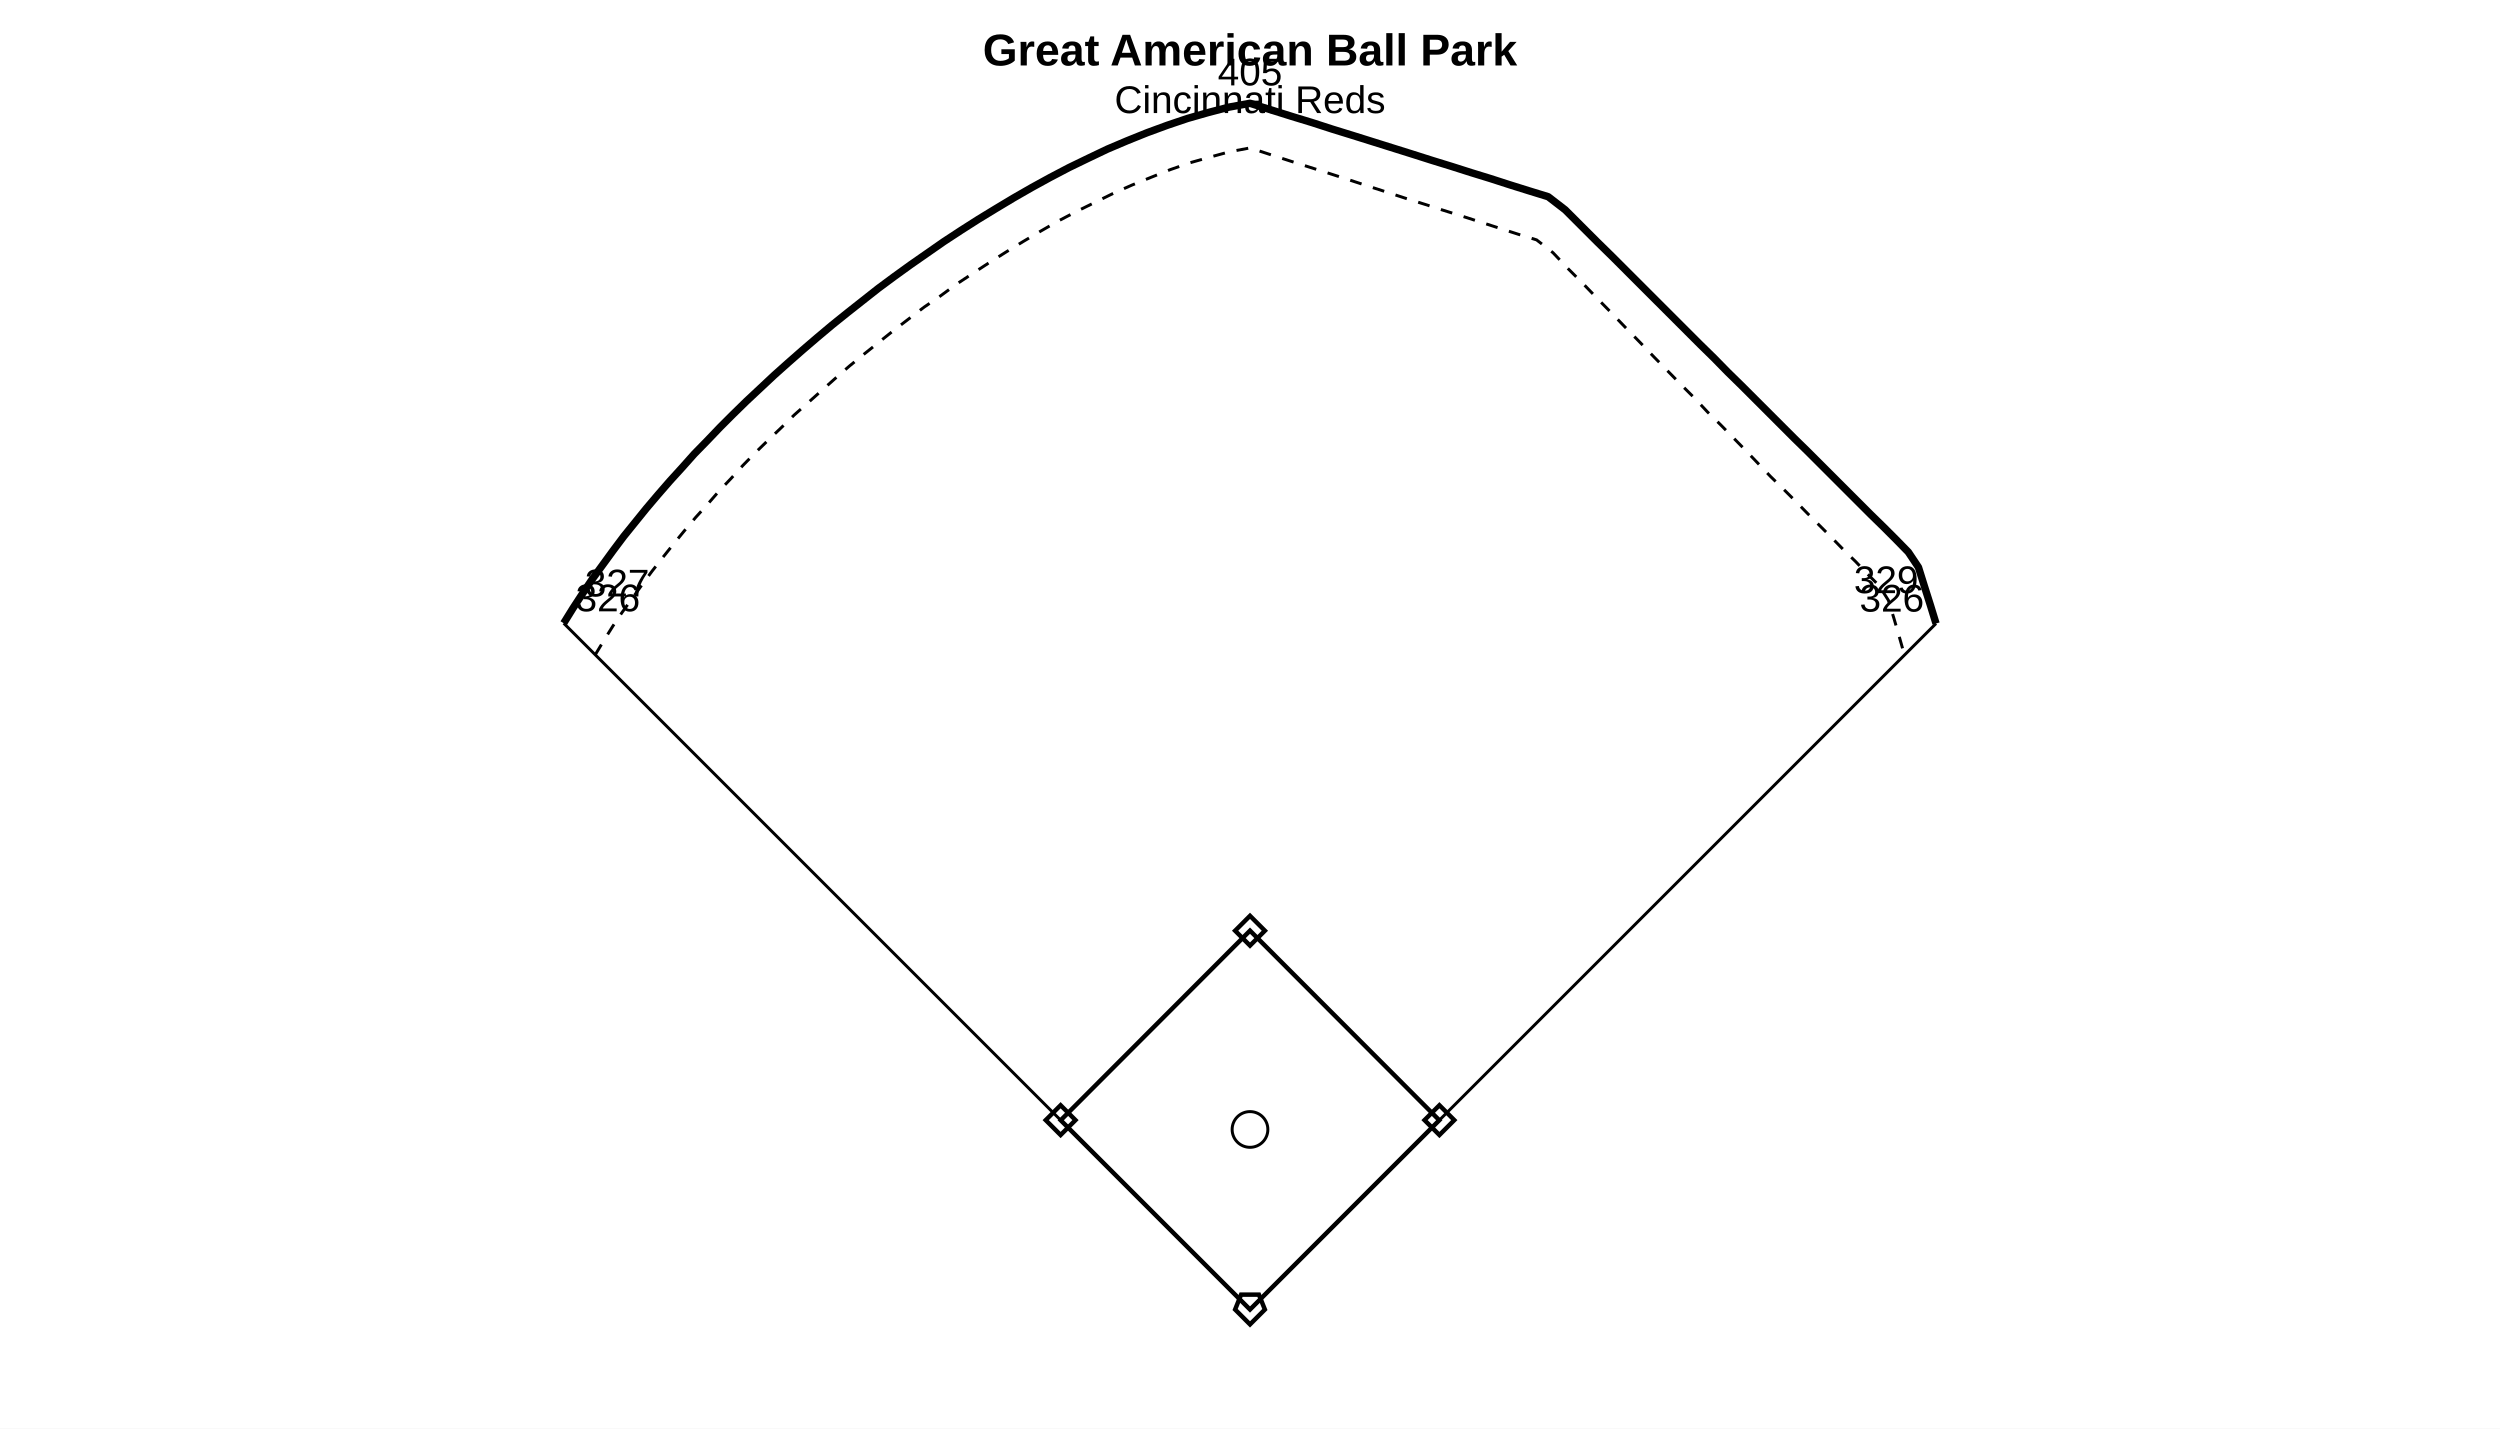
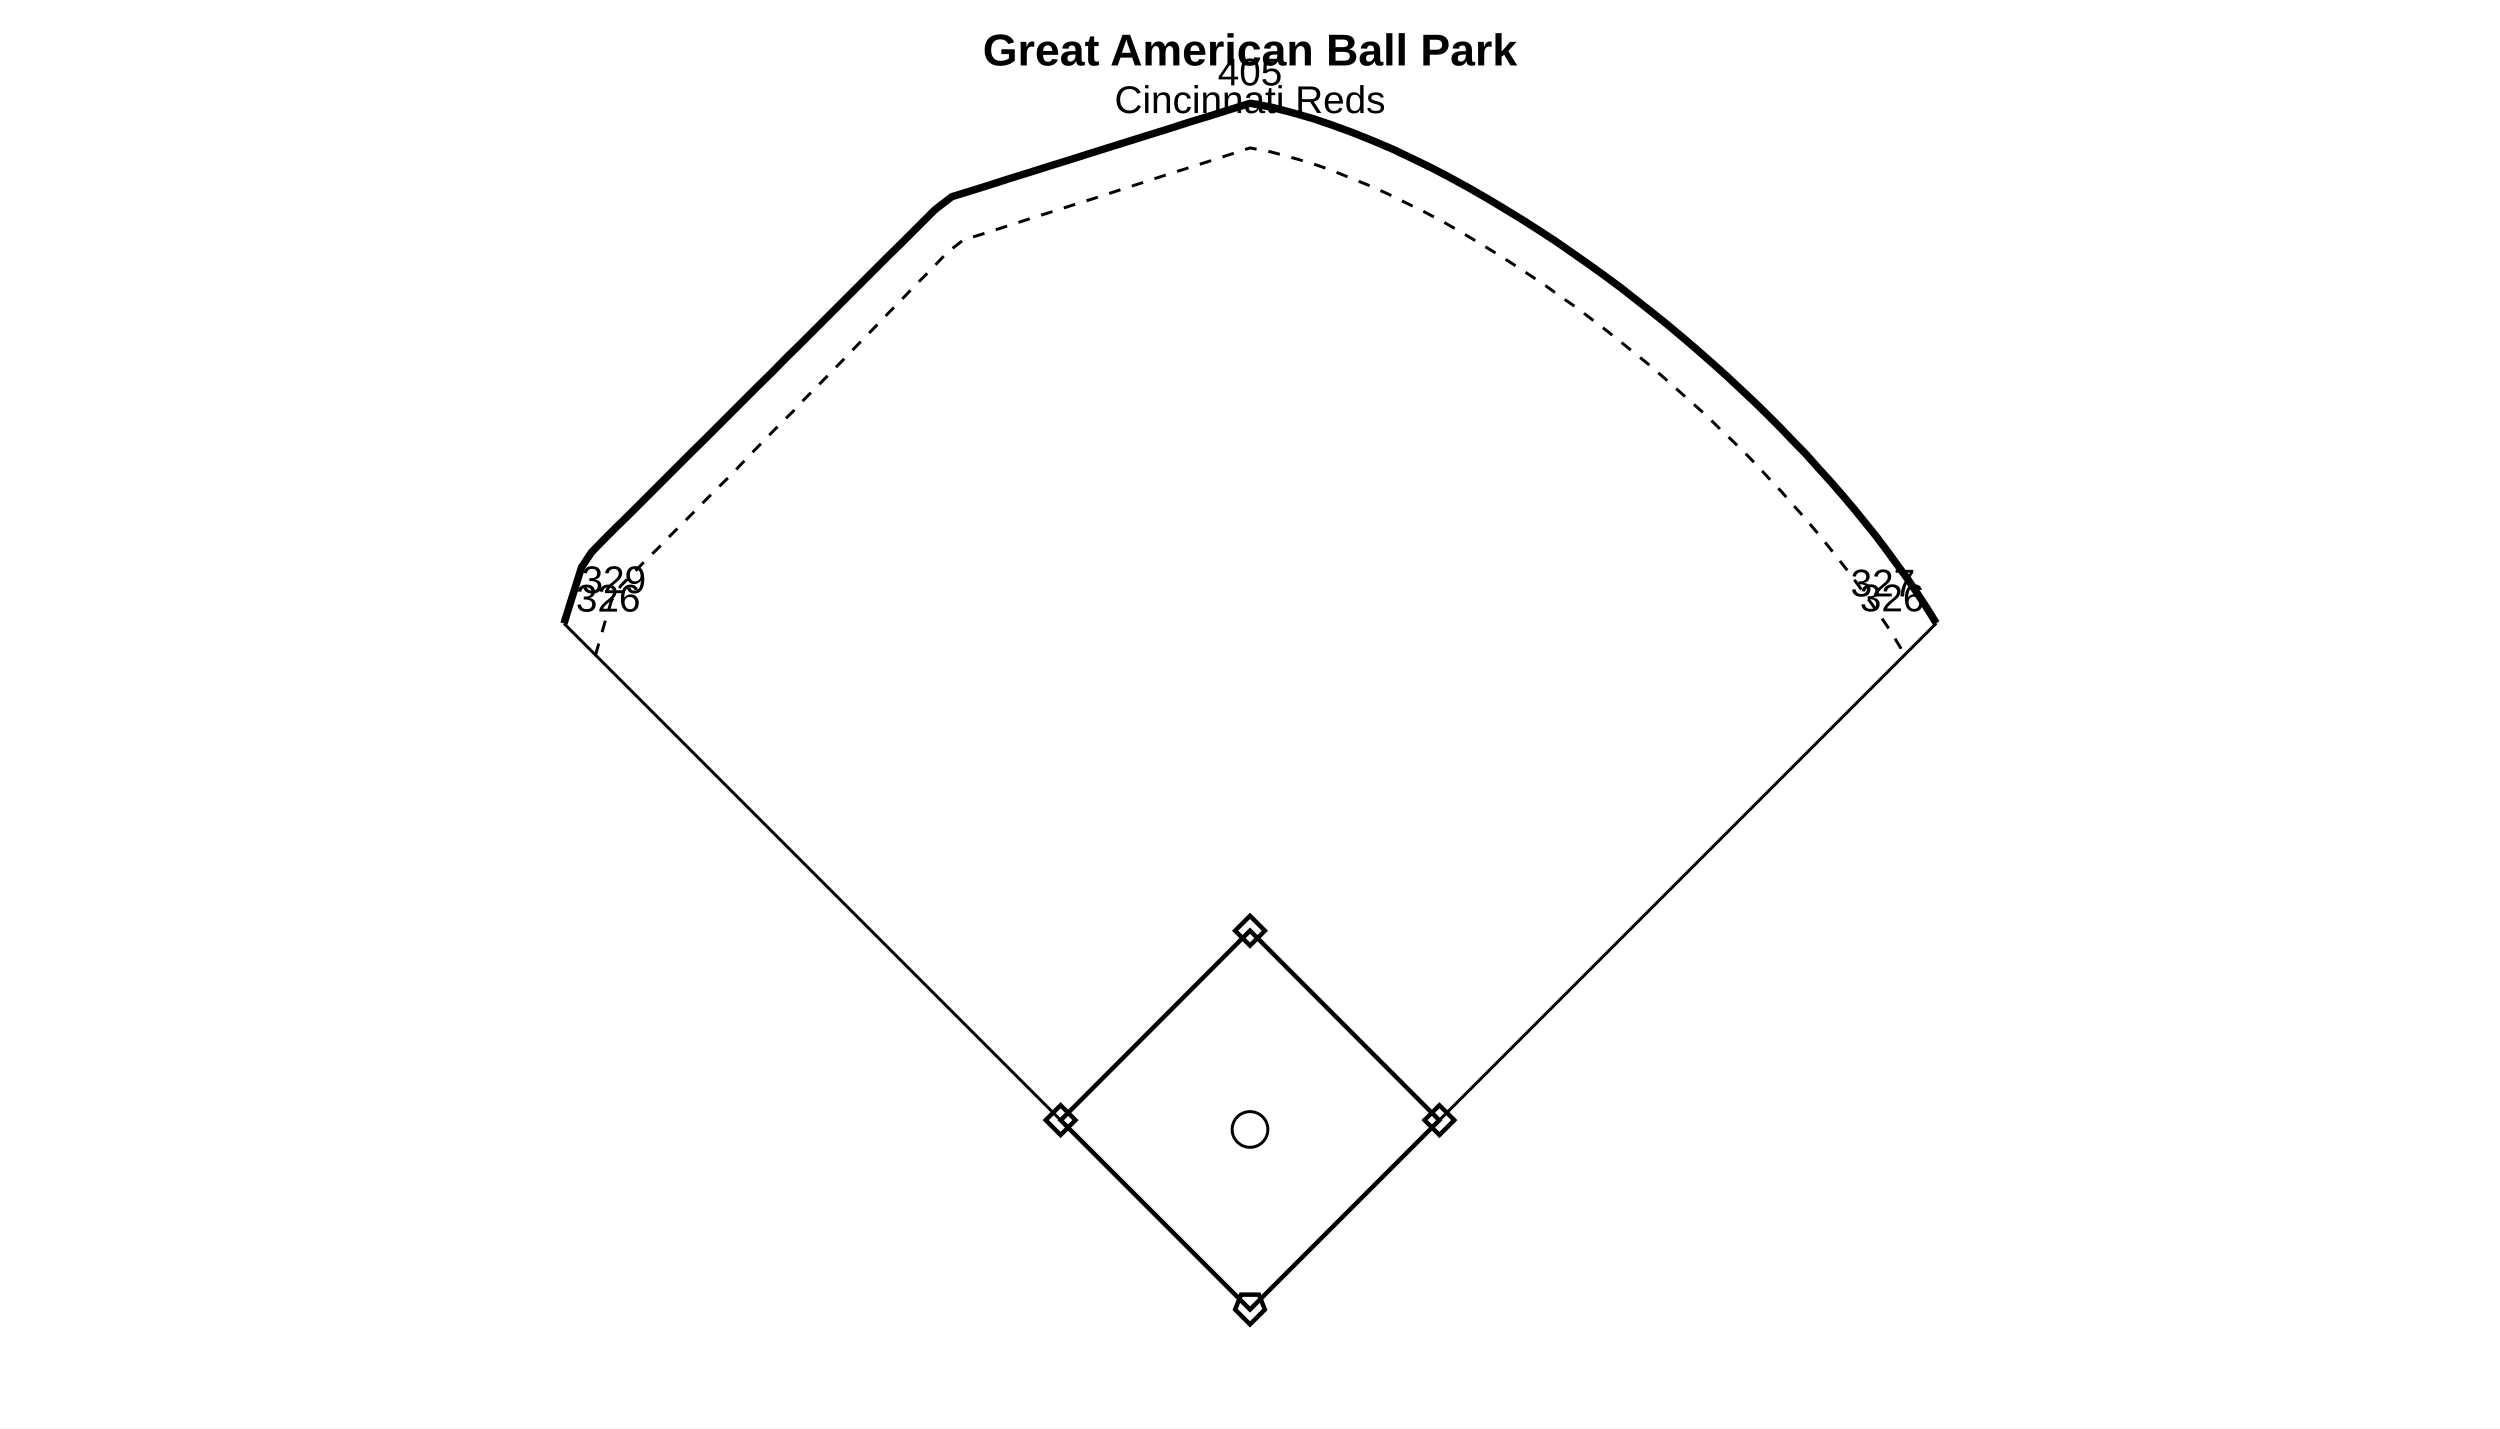
<svg xmlns="http://www.w3.org/2000/svg" width="840" height="480" viewBox="0 0 840 480">
  <rect x="0" y="0" width="840" height="480" fill="white" />
-   <line x1="420.0" y1="440.0" x2="189.4" y2="209.4" stroke="black" stroke-width="1" />
-   <line x1="420.0" y1="440.0" x2="650.5" y2="209.5" stroke="black" stroke-width="1" />
-   <polyline points="200.0,220.0 202.9,215.2 205.9,210.4 209.0,205.8 212.4,201.1 215.7,196.5 219.1,191.9 222.7,187.3 226.3,182.8 229.9,178.4 233.7,173.9 237.6,169.6 241.5,165.1 245.6,160.8 249.6,156.4 253.8,152.1 258.1,147.9 262.4,143.8 266.9,139.4 271.4,135.4 276.1,131.2 280.7,127.1 285.4,123.0 290.3,119.0 295.3,115.0 300.3,111.0 305.4,107.1 310.5,103.2 315.9,99.5 321.2,95.6 326.8,91.9 332.3,88.3 338.0,84.7 343.7,81.2 349.6,77.7 355.5,74.3 361.6,71.1 367.7,68.1 374.0,65.0 380.3,62.2 386.7,59.6 393.2,57.0 399.8,54.7 406.5,52.8 413.1,51.0 420.0,49.7 426.7,51.9 433.5,54.1 440.1,56.2 446.7,58.3 453.2,60.4 459.6,62.5 466.1,64.6 472.5,66.7 478.9,68.7 485.1,70.7 491.5,72.7 497.7,74.7 503.9,76.7 510.1,78.7 516.3,80.6 521.8,84.9 526.9,90.3 532.0,95.4 536.9,100.5 541.8,105.5 546.5,110.4 551.2,115.2 555.8,120.0 560.4,124.7 564.9,129.3 569.4,133.8 573.7,138.4 578.1,142.7 582.4,147.1 586.6,151.4 590.8,155.8 594.9,160.1 599.1,164.2 603.2,168.3 607.3,172.5 611.4,176.6 615.4,180.6 619.4,184.7 623.5,188.7 627.4,192.8 631.4,196.8 634.5,201.7 636.4,207.9 638.2,214.1 639.9,220.1" fill="none" stroke="black" stroke-width="1" stroke-dasharray="4 4" />
-   <polyline points="189.4,209.4 192.5,204.4 195.7,199.5 199.0,194.6 202.5,189.8 206.0,185.0 209.6,180.2 213.4,175.5 217.2,170.8 221.1,166.2 225.1,161.6 229.2,157.1 233.3,152.5 237.6,148.1 241.9,143.6 246.3,139.2 250.8,134.8 255.4,130.5 260.1,126.1 264.8,121.9 269.7,117.6 274.6,113.4 279.6,109.2 284.7,105.1 289.9,101.0 295.1,96.9 300.5,92.9 305.9,89.0 311.5,85.1 317.1,81.2 322.9,77.4 328.7,73.7 334.6,70.1 340.6,66.5 346.7,63.0 352.9,59.6 359.2,56.3 365.6,53.2 372.1,50.1 378.7,47.3 385.4,44.6 392.2,42.1 399.0,39.8 406.0,37.8 412.9,36.0 420.0,34.7 427.0,36.9 434.0,39.1 440.9,41.2 447.7,43.4 454.5,45.5 461.2,47.6 467.9,49.7 474.6,51.8 481.2,53.9 487.7,55.9 494.3,58.0 500.8,60.0 507.3,62.1 513.7,64.1 520.2,66.1 525.9,70.5 531.3,75.9 536.6,81.2 541.8,86.3 546.9,91.4 551.9,96.4 556.8,101.3 561.7,106.2 566.5,111.0 571.2,115.7 575.9,120.3 580.5,125.0 585.1,129.5 589.6,134.0 594.1,138.5 598.5,142.9 602.9,147.3 607.3,151.6 611.6,155.9 615.9,160.2 620.2,164.5 624.4,168.7 628.6,172.9 632.9,177.1 637.1,181.3 641.2,185.5 644.6,190.6 646.6,197.0 648.6,203.3 650.5,209.5" fill="none" stroke="black" stroke-width="2.5" stroke-linejoin="round" />
+   <line x1="420.0" y1="440.0" x2="189.5" y2="209.5" stroke="black" stroke-width="1" />
+   <line x1="420.0" y1="440.0" x2="650.6" y2="209.4" stroke="black" stroke-width="1" />
+   <polyline points="200.1,220.1 201.8,214.1 203.6,207.9 205.5,201.7 208.6,196.8 212.6,192.8 216.5,188.7 220.6,184.7 224.6,180.6 228.6,176.6 232.7,172.5 236.8,168.3 240.9,164.2 245.1,160.1 249.2,155.8 253.4,151.4 257.6,147.1 261.9,142.7 266.3,138.4 270.6,133.8 275.1,129.3 279.6,124.7 284.2,120.0 288.8,115.2 293.5,110.4 298.2,105.5 303.1,100.5 308.0,95.4 313.1,90.3 318.2,84.9 323.7,80.6 329.9,78.7 336.1,76.7 342.3,74.7 348.5,72.7 354.9,70.7 361.1,68.7 367.5,66.7 373.9,64.6 380.4,62.5 386.8,60.4 393.3,58.3 399.9,56.2 406.5,54.1 413.3,51.9 420.0,49.7 426.9,51.0 433.5,52.8 440.2,54.7 446.8,57.0 453.3,59.6 459.7,62.2 466.0,65.0 472.3,68.1 478.4,71.1 484.5,74.3 490.4,77.7 496.3,81.2 502.0,84.7 507.7,88.3 513.2,91.9 518.8,95.6 524.1,99.5 529.5,103.2 534.6,107.1 539.7,111.0 544.7,115.0 549.7,119.0 554.6,123.0 559.3,127.1 563.9,131.2 568.6,135.4 573.1,139.4 577.6,143.8 581.9,147.9 586.2,152.1 590.4,156.4 594.4,160.8 598.5,165.1 602.4,169.6 606.3,173.9 610.1,178.4 613.7,182.8 617.3,187.3 620.9,191.9 624.3,196.5 627.6,201.1 631.0,205.8 634.1,210.4 637.1,215.2 640.0,220.0" fill="none" stroke="black" stroke-width="1" stroke-dasharray="4 4" />
+   <polyline points="189.5,209.5 191.4,203.3 193.4,197.0 195.4,190.6 198.8,185.5 202.9,181.3 207.1,177.1 211.4,172.9 215.6,168.7 219.8,164.5 224.1,160.2 228.4,155.9 232.7,151.6 237.1,147.3 241.5,142.9 245.9,138.5 250.4,134.0 254.9,129.5 259.5,125.0 264.1,120.3 268.8,115.7 273.5,111.0 278.3,106.2 283.2,101.3 288.1,96.4 293.1,91.4 298.2,86.3 303.4,81.2 308.7,75.9 314.1,70.5 319.8,66.1 326.3,64.1 332.7,62.1 339.2,60.0 345.7,58.0 352.3,55.9 358.8,53.9 365.4,51.8 372.1,49.7 378.8,47.6 385.5,45.5 392.3,43.4 399.1,41.2 406.0,39.1 413.0,36.9 420.0,34.7 427.1,36.0 434.0,37.8 441.0,39.8 447.8,42.1 454.6,44.6 461.3,47.3 467.9,50.1 474.4,53.2 480.8,56.3 487.1,59.6 493.3,63.0 499.4,66.5 505.4,70.1 511.3,73.7 517.1,77.4 522.9,81.2 528.5,85.1 534.1,89.0 539.5,92.9 544.9,96.9 550.1,101.0 555.3,105.1 560.4,109.2 565.4,113.4 570.3,117.6 575.2,121.9 579.9,126.1 584.6,130.5 589.2,134.8 593.7,139.2 598.1,143.6 602.4,148.1 606.7,152.5 610.8,157.1 614.9,161.6 618.9,166.2 622.8,170.8 626.6,175.5 630.4,180.2 634.0,185.0 637.5,189.8 641.0,194.6 644.3,199.5 647.5,204.4 650.6,209.4" fill="none" stroke="black" stroke-width="2.5" stroke-linejoin="round" />
  <polyline points="352.8,507.2 354.5,508.8 356.2,510.4 357.9,511.9 359.7,513.4 361.6,514.9 363.4,516.3 365.3,517.7 367.2,519.0 369.2,520.3 371.2,521.5 373.2,522.7 375.2,523.8 377.3,524.9 379.4,525.9 381.5,526.8 383.6,527.8 385.8,528.6 388.0,529.4 390.2,530.2 392.4,530.9 394.7,531.6 396.9,532.2 399.2,532.7 401.5,533.2 403.8,533.6 406.1,534.0 408.4,534.3 410.7,534.5 413.0,534.7 415.3,534.9 417.7,535.0 420.0,535.0 422.3,535.0 424.7,534.9 427.0,534.7 429.3,534.5 431.6,534.3 433.9,534.0 436.2,533.6 438.5,533.2 440.8,532.7 443.1,532.2 445.3,531.6 447.6,530.9 449.8,530.2 452.0,529.4 454.2,528.6 456.4,527.8 458.5,526.8 460.6,525.9 462.7,524.9 464.8,523.8 466.8,522.7 468.8,521.5 470.8,520.3 472.8,519.0 474.7,517.7 476.6,516.3 478.4,514.9 480.3,513.4 482.1,511.9 483.8,510.4 485.5,508.8 487.2,507.2" fill="none" stroke="black" stroke-width="1" />
  <polygon points="483.6,376.4 420.0,312.7 356.4,376.4 420.0,440.0" fill="none" stroke="black" stroke-width="1.5" />
  <polygon points="483.64,371.36 488.64,376.36 483.64,381.36 478.64,376.36" fill="none" stroke="black" stroke-width="1.5" />
  <polygon points="420,307.72 425,312.72 420,317.72 415,312.72" fill="none" stroke="black" stroke-width="1.5" />
  <polygon points="356.36,371.36 361.36,376.36 356.36,381.36 351.36,376.36" fill="none" stroke="black" stroke-width="1.5" />
  <polygon points="420,445 415,440 417,435 423,435 425,440" fill="none" stroke="black" stroke-width="1.5" />
  <circle cx="420.0" cy="379.5" r="6" fill="none" stroke="black" stroke-width="1" />
-   <text x="193.4" y="205.4" font-family="Arial,Helvetica,sans-serif" font-size="13" text-anchor="start" fill="black">326</text>
-   <text x="196.5" y="200.4" font-family="Arial,Helvetica,sans-serif" font-size="13" text-anchor="start" fill="black">327</text>
+   <text x="193.5" y="205.5" font-family="Arial,Helvetica,sans-serif" font-size="13" text-anchor="start" fill="black">326</text>
+   <text x="195.4" y="199.3" font-family="Arial,Helvetica,sans-serif" font-size="13" text-anchor="start" fill="black">329</text>
  <text x="420.0" y="28.7" font-family="Arial,Helvetica,sans-serif" font-size="13" text-anchor="middle" fill="black">405</text>
-   <text x="644.6" y="199.3" font-family="Arial,Helvetica,sans-serif" font-size="13" text-anchor="end" fill="black">329</text>
-   <text x="646.5" y="205.5" font-family="Arial,Helvetica,sans-serif" font-size="13" text-anchor="end" fill="black">326</text>
+   <text x="643.5" y="200.4" font-family="Arial,Helvetica,sans-serif" font-size="13" text-anchor="end" fill="black">327</text>
+   <text x="646.6" y="205.4" font-family="Arial,Helvetica,sans-serif" font-size="13" text-anchor="end" fill="black">326</text>
  <text x="420.0" y="22" font-family="Arial,Helvetica,sans-serif" font-size="15" font-weight="bold" text-anchor="middle" fill="black">Great American Ball Park</text>
  <text x="420.0" y="38" font-family="Arial,Helvetica,sans-serif" font-size="13" text-anchor="middle" fill="black">Cincinnati Reds</text>
</svg>
